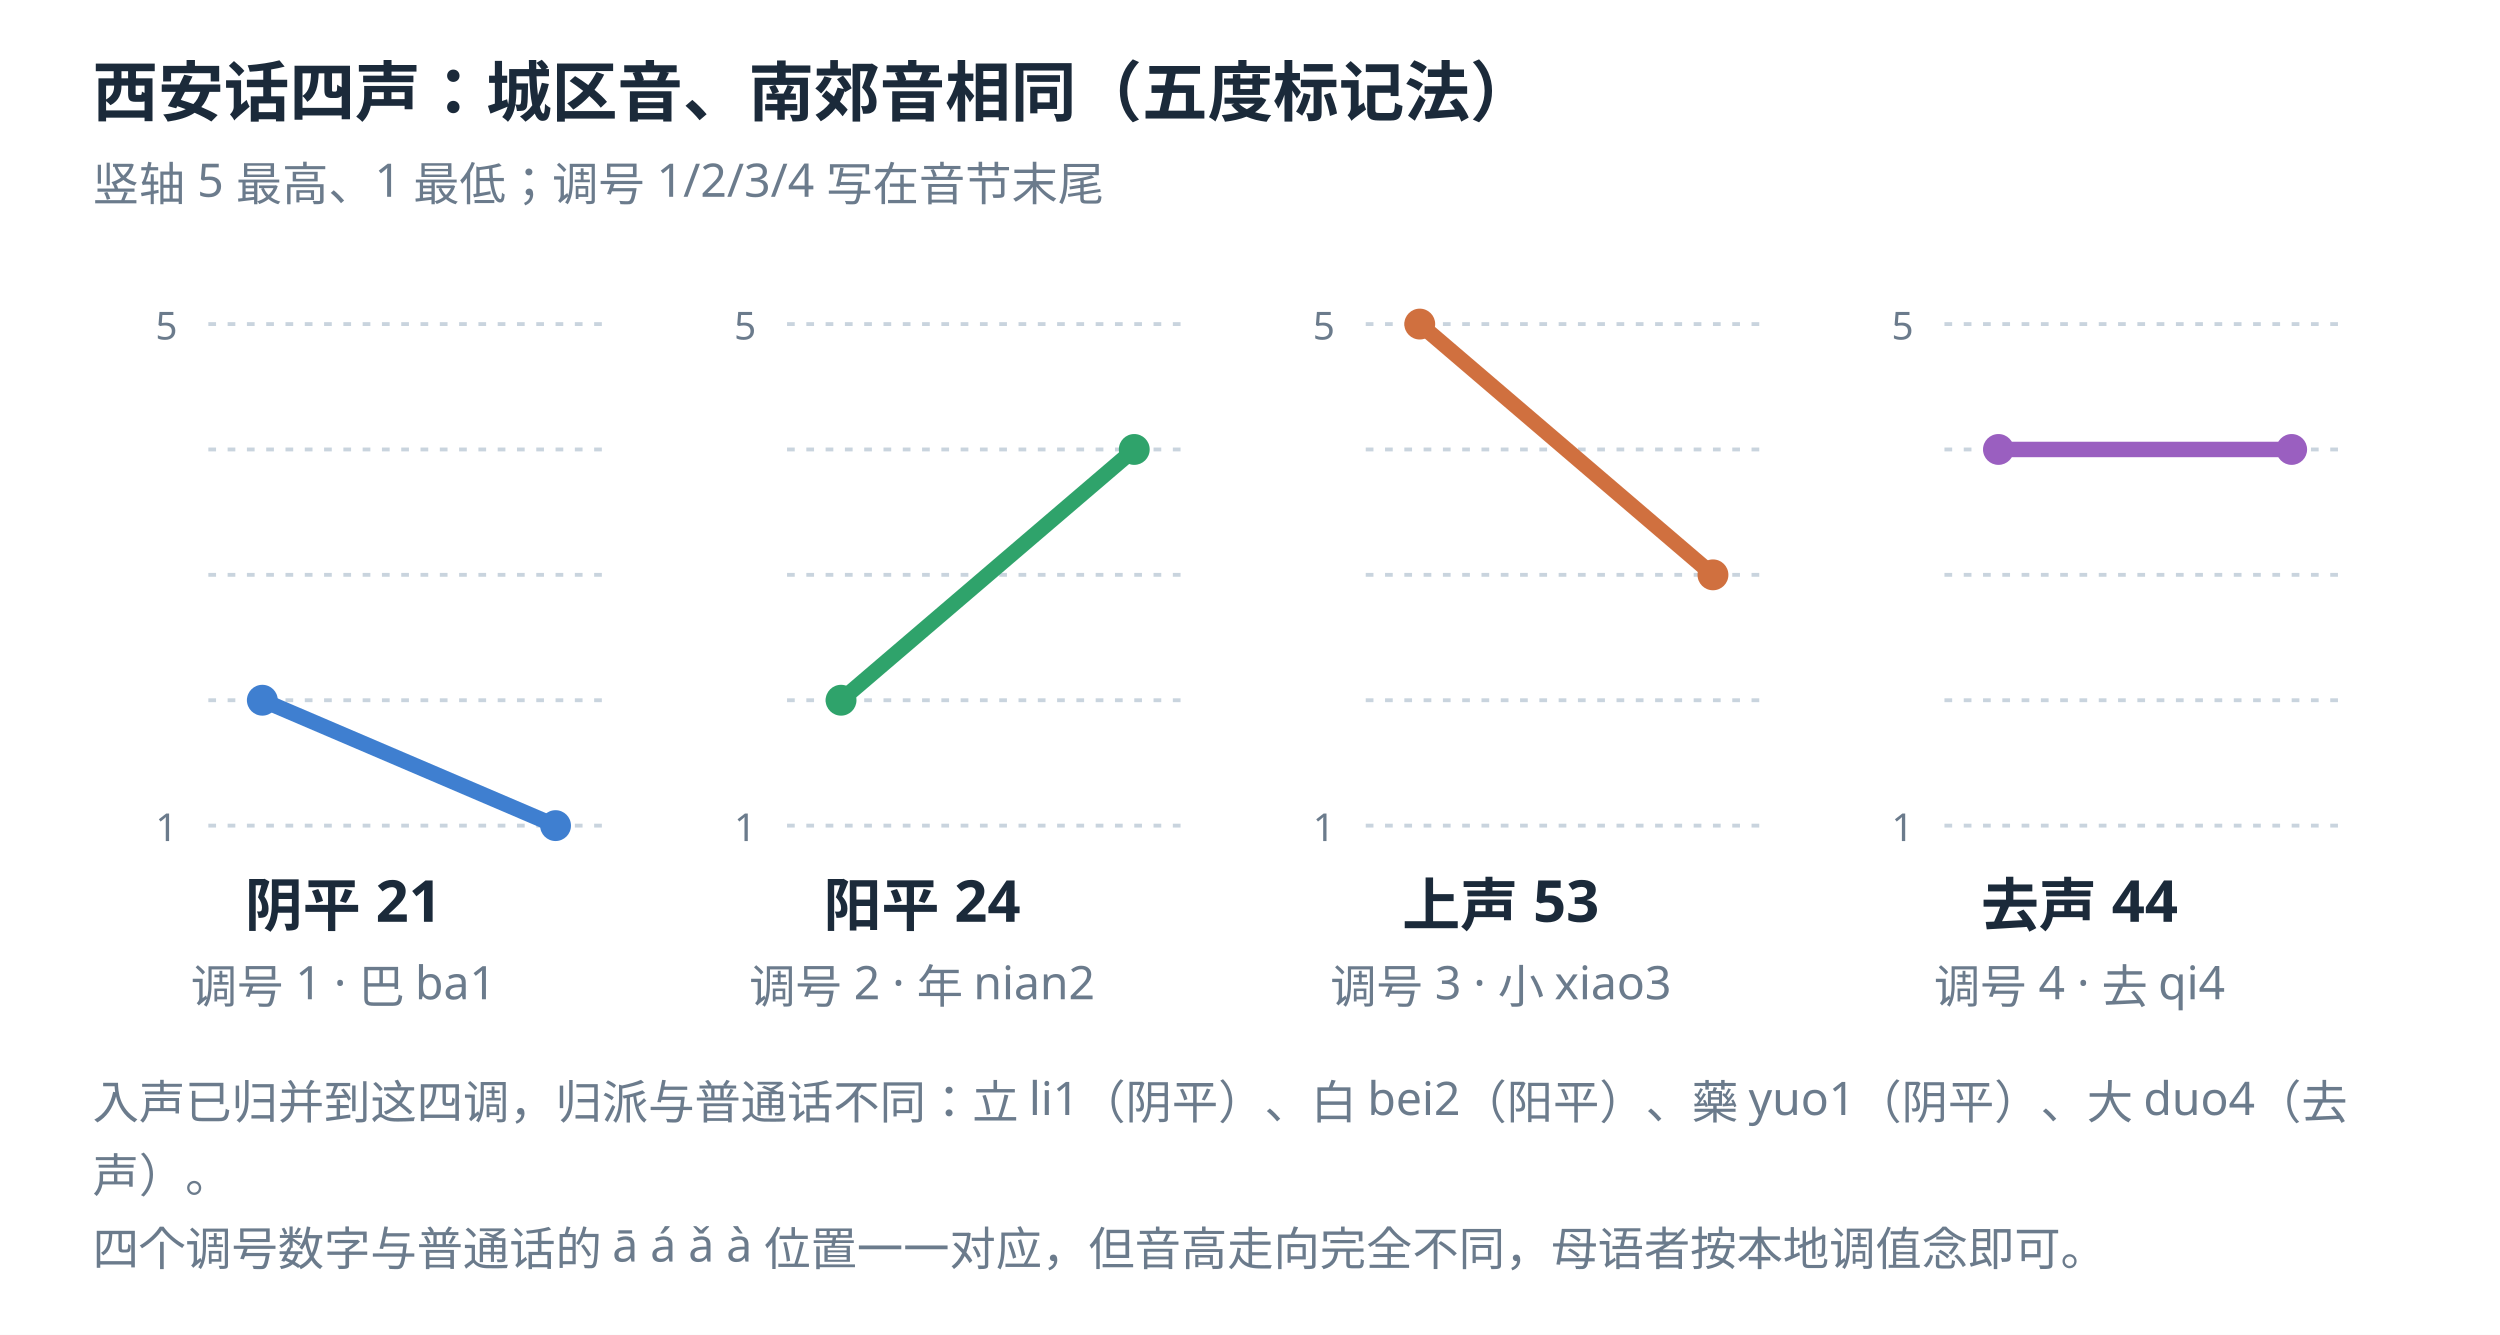
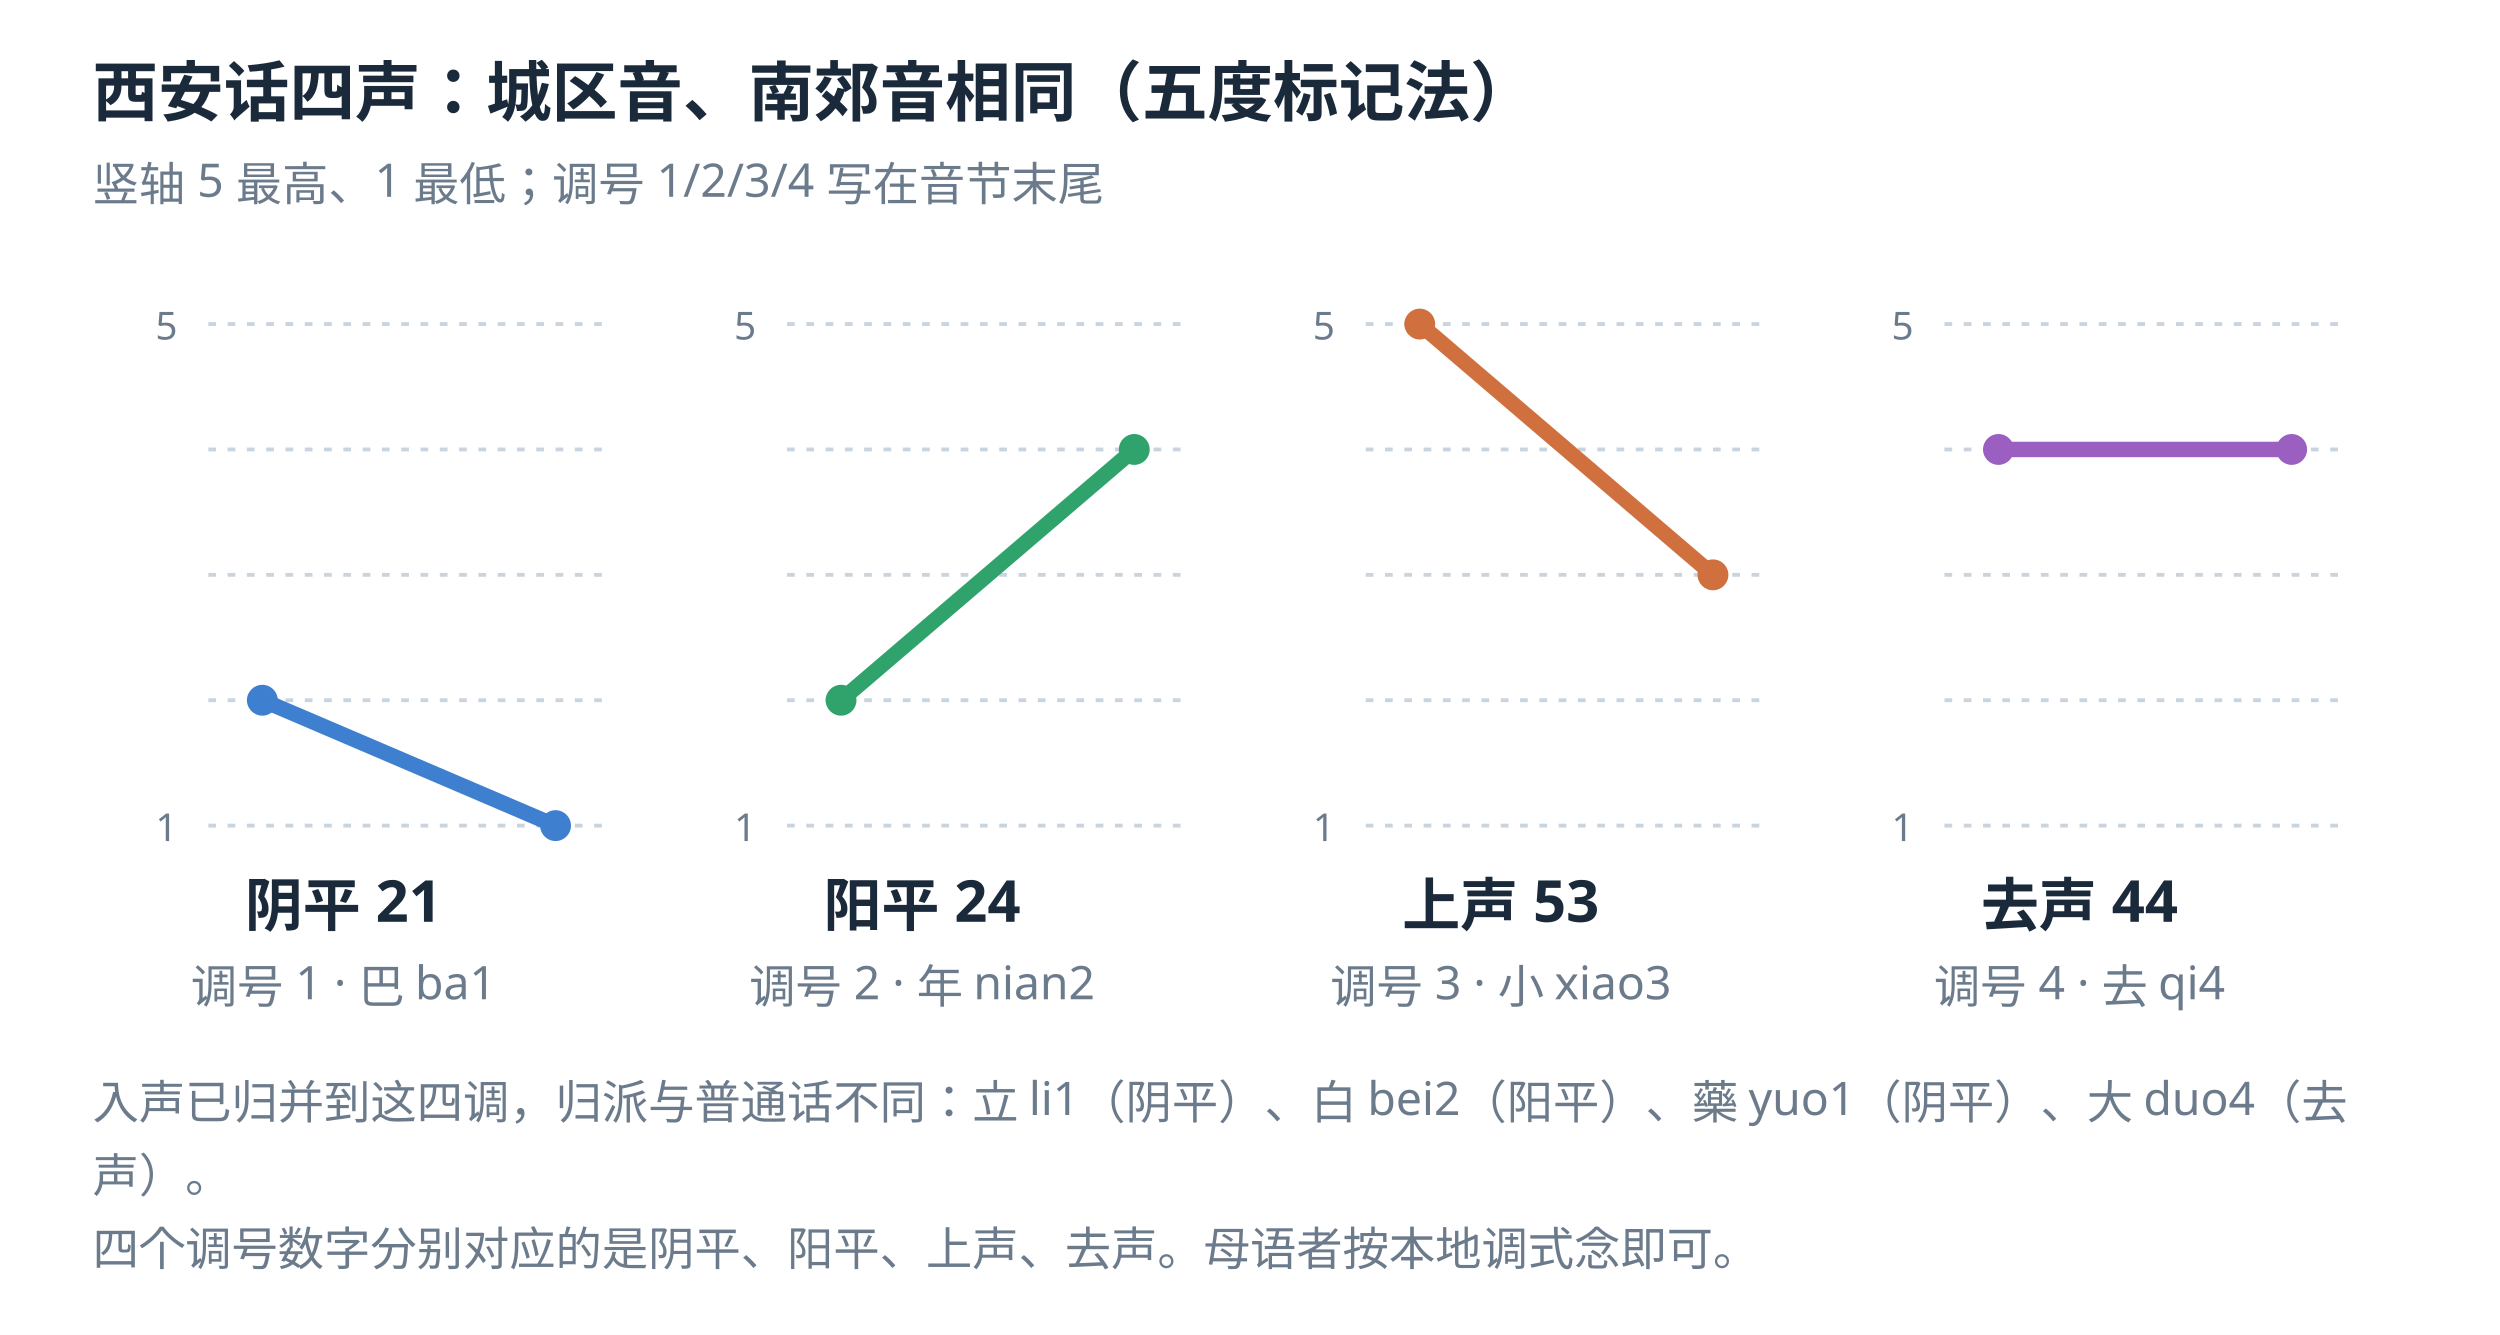
<svg xmlns="http://www.w3.org/2000/svg" width="648" height="346" viewBox="0 0 648 346" font-family="'Noto Sans SC','PingFang SC','Microsoft YaHei','Hiragino Sans GB',sans-serif">
  <rect width="648" height="346" fill="#ffffff" />
  <text x="24" y="30" font-size="17" fill="#1b2a3a" font-weight="bold" text-anchor="start">西安话四声：城区音、南郊音相同（五度标记法）</text>
  <text x="24" y="52" font-size="12" fill="#6b7b8c" font-weight="normal" text-anchor="start">竖轴 5 最高、1 最低；调号 1/2/3/4 写在音节末尾</text>
  <line x1="54" y1="214" x2="158" y2="214" stroke="#c9d4de" stroke-dasharray="2 3" />
  <line x1="54" y1="181.5" x2="158" y2="181.5" stroke="#c9d4de" stroke-dasharray="2 3" />
  <line x1="54" y1="149" x2="158" y2="149" stroke="#c9d4de" stroke-dasharray="2 3" />
  <line x1="54" y1="116.5" x2="158" y2="116.5" stroke="#c9d4de" stroke-dasharray="2 3" />
  <line x1="54" y1="84" x2="158" y2="84" stroke="#c9d4de" stroke-dasharray="2 3" />
  <text x="46" y="88" font-size="10" fill="#6b7b8c" font-weight="normal" text-anchor="end">5</text>
  <text x="46" y="218" font-size="10" fill="#6b7b8c" font-weight="normal" text-anchor="end">1</text>
  <line x1="68" y1="181.5" x2="144" y2="214" stroke="#3f7fd0" stroke-width="4" stroke-linecap="round" />
  <circle cx="68" cy="181.5" r="4" fill="#3f7fd0" />
  <circle cx="144" cy="214" r="4" fill="#3f7fd0" />
  <text x="89" y="240" font-size="15" fill="#1b2a3a" font-weight="bold" text-anchor="middle">阴平 21</text>
  <text x="89" y="260" font-size="12" fill="#6b7b8c" font-weight="normal" text-anchor="middle">调号 1 · 巴 ba1</text>
  <line x1="204" y1="214" x2="308" y2="214" stroke="#c9d4de" stroke-dasharray="2 3" />
  <line x1="204" y1="181.5" x2="308" y2="181.5" stroke="#c9d4de" stroke-dasharray="2 3" />
  <line x1="204" y1="149" x2="308" y2="149" stroke="#c9d4de" stroke-dasharray="2 3" />
  <line x1="204" y1="116.5" x2="308" y2="116.5" stroke="#c9d4de" stroke-dasharray="2 3" />
  <line x1="204" y1="84" x2="308" y2="84" stroke="#c9d4de" stroke-dasharray="2 3" />
  <text x="196" y="88" font-size="10" fill="#6b7b8c" font-weight="normal" text-anchor="end">5</text>
  <text x="196" y="218" font-size="10" fill="#6b7b8c" font-weight="normal" text-anchor="end">1</text>
  <line x1="218" y1="181.5" x2="294" y2="116.5" stroke="#2fa36b" stroke-width="4" stroke-linecap="round" />
  <circle cx="218" cy="181.5" r="4" fill="#2fa36b" />
  <circle cx="294" cy="116.5" r="4" fill="#2fa36b" />
  <text x="239" y="240" font-size="15" fill="#1b2a3a" font-weight="bold" text-anchor="middle">阳平 24</text>
  <text x="239" y="260" font-size="12" fill="#6b7b8c" font-weight="normal" text-anchor="middle">调号 2 · 年 nian2</text>
  <line x1="354" y1="214" x2="458" y2="214" stroke="#c9d4de" stroke-dasharray="2 3" />
  <line x1="354" y1="181.5" x2="458" y2="181.5" stroke="#c9d4de" stroke-dasharray="2 3" />
  <line x1="354" y1="149" x2="458" y2="149" stroke="#c9d4de" stroke-dasharray="2 3" />
  <line x1="354" y1="116.5" x2="458" y2="116.5" stroke="#c9d4de" stroke-dasharray="2 3" />
  <line x1="354" y1="84" x2="458" y2="84" stroke="#c9d4de" stroke-dasharray="2 3" />
  <text x="346" y="88" font-size="10" fill="#6b7b8c" font-weight="normal" text-anchor="end">5</text>
  <text x="346" y="218" font-size="10" fill="#6b7b8c" font-weight="normal" text-anchor="end">1</text>
  <line x1="368" y1="84" x2="444" y2="149" stroke="#d0703f" stroke-width="4" stroke-linecap="round" />
  <circle cx="368" cy="84" r="4" fill="#d0703f" />
  <circle cx="444" cy="149" r="4" fill="#d0703f" />
  <text x="389" y="240" font-size="15" fill="#1b2a3a" font-weight="bold" text-anchor="middle">上声 53</text>
  <text x="389" y="260" font-size="12" fill="#6b7b8c" font-weight="normal" text-anchor="middle">调号 3 · 小 xiao3</text>
  <line x1="504" y1="214" x2="608" y2="214" stroke="#c9d4de" stroke-dasharray="2 3" />
  <line x1="504" y1="181.5" x2="608" y2="181.5" stroke="#c9d4de" stroke-dasharray="2 3" />
  <line x1="504" y1="149" x2="608" y2="149" stroke="#c9d4de" stroke-dasharray="2 3" />
  <line x1="504" y1="116.5" x2="608" y2="116.5" stroke="#c9d4de" stroke-dasharray="2 3" />
  <line x1="504" y1="84" x2="608" y2="84" stroke="#c9d4de" stroke-dasharray="2 3" />
  <text x="496" y="88" font-size="10" fill="#6b7b8c" font-weight="normal" text-anchor="end">5</text>
  <text x="496" y="218" font-size="10" fill="#6b7b8c" font-weight="normal" text-anchor="end">1</text>
  <line x1="518" y1="116.5" x2="594" y2="116.5" stroke="#9a5fc0" stroke-width="4" stroke-linecap="round" />
  <circle cx="518" cy="116.5" r="4" fill="#9a5fc0" />
  <circle cx="594" cy="116.5" r="4" fill="#9a5fc0" />
  <text x="539" y="240" font-size="15" fill="#1b2a3a" font-weight="bold" text-anchor="middle">去声 44</text>
  <text x="539" y="260" font-size="12" fill="#6b7b8c" font-weight="normal" text-anchor="middle">调号 4 · 去 qi4</text>
  <text x="24" y="290" font-size="12" fill="#6b7b8c" font-weight="normal" text-anchor="start">入声已归并到这四调，归派与普通话不同：立 li1（阴平）、白 bei2（阳平）、藥 yuo1（阴平）、大 duo4（去</text>
  <text x="24" y="309" font-size="12" fill="#6b7b8c" font-weight="normal" text-anchor="start">声）。</text>
-   <text x="24" y="328" font-size="12" fill="#6b7b8c" font-weight="normal" text-anchor="start">四个调号数字与普通话的 ā á ǎ à 位置一一对应，但音高走向完全不同，母语者按本地调值念即可。</text>
+   <text x="24" y="328" font-size="12" fill="#6b7b8c" font-weight="normal" text-anchor="start">四个调号数字分别对应的是阴平、阳平、上声、去声。母语者按本地调式念即可。</text>
</svg>
